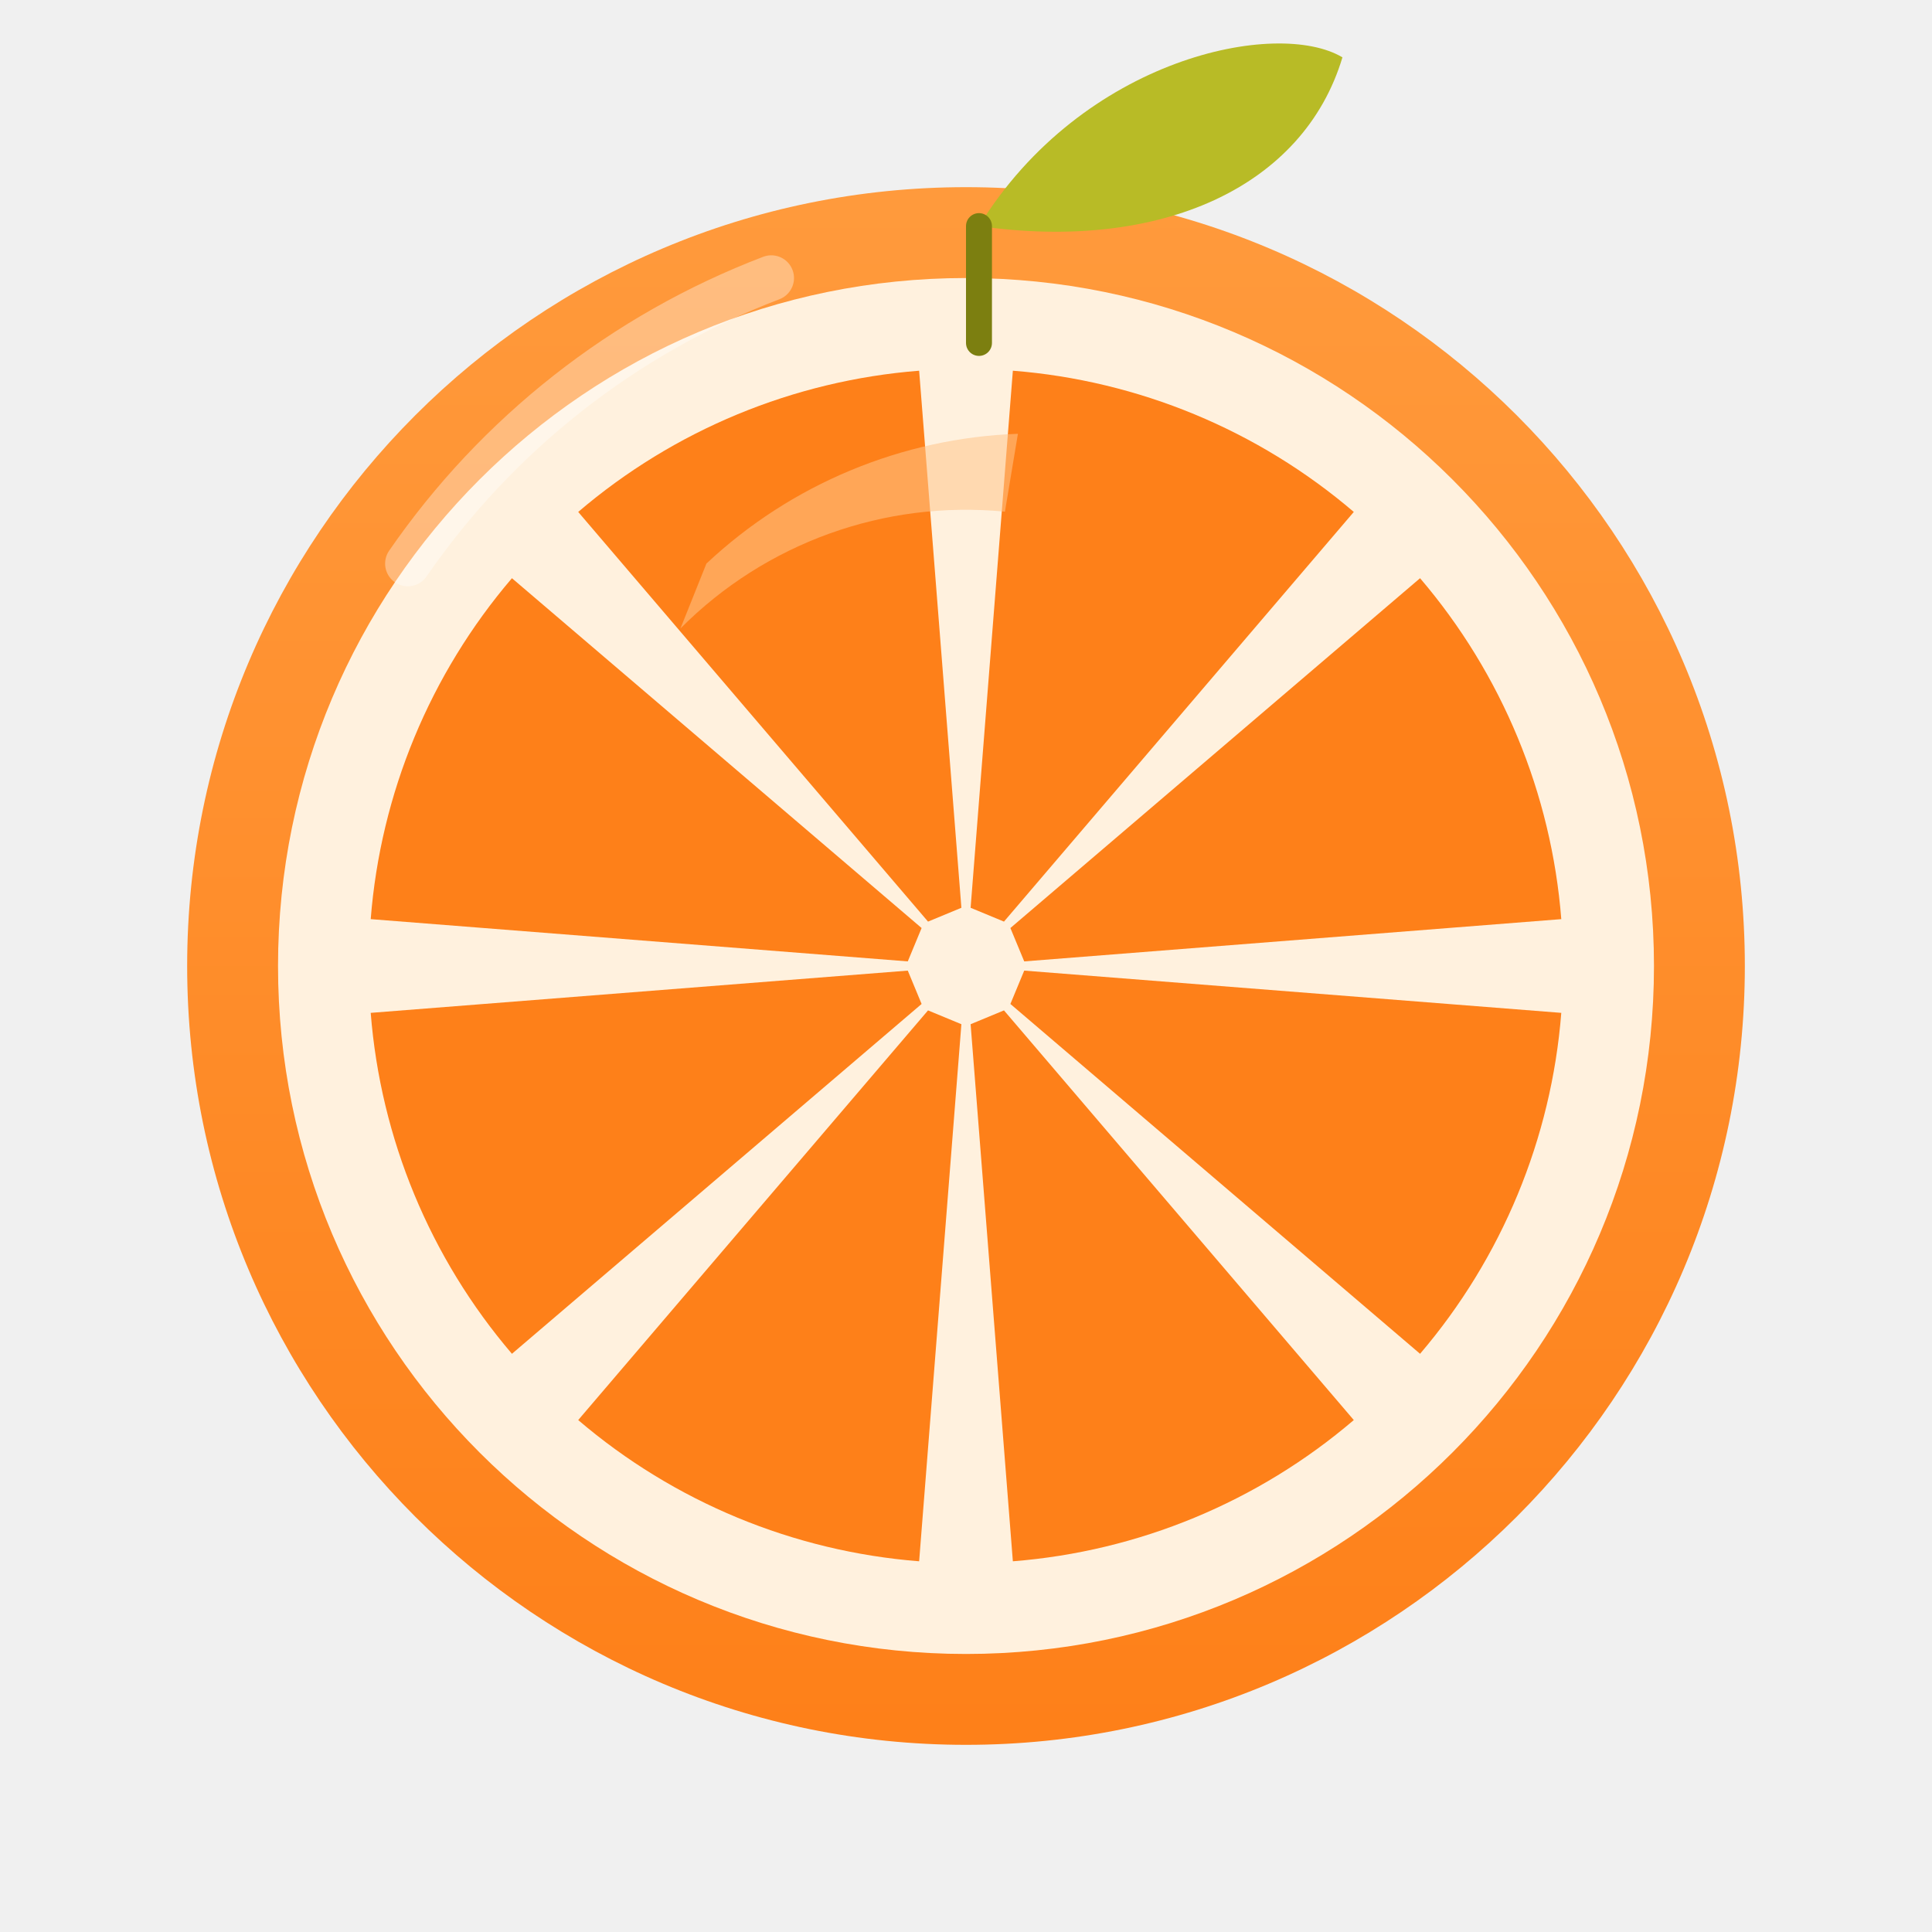
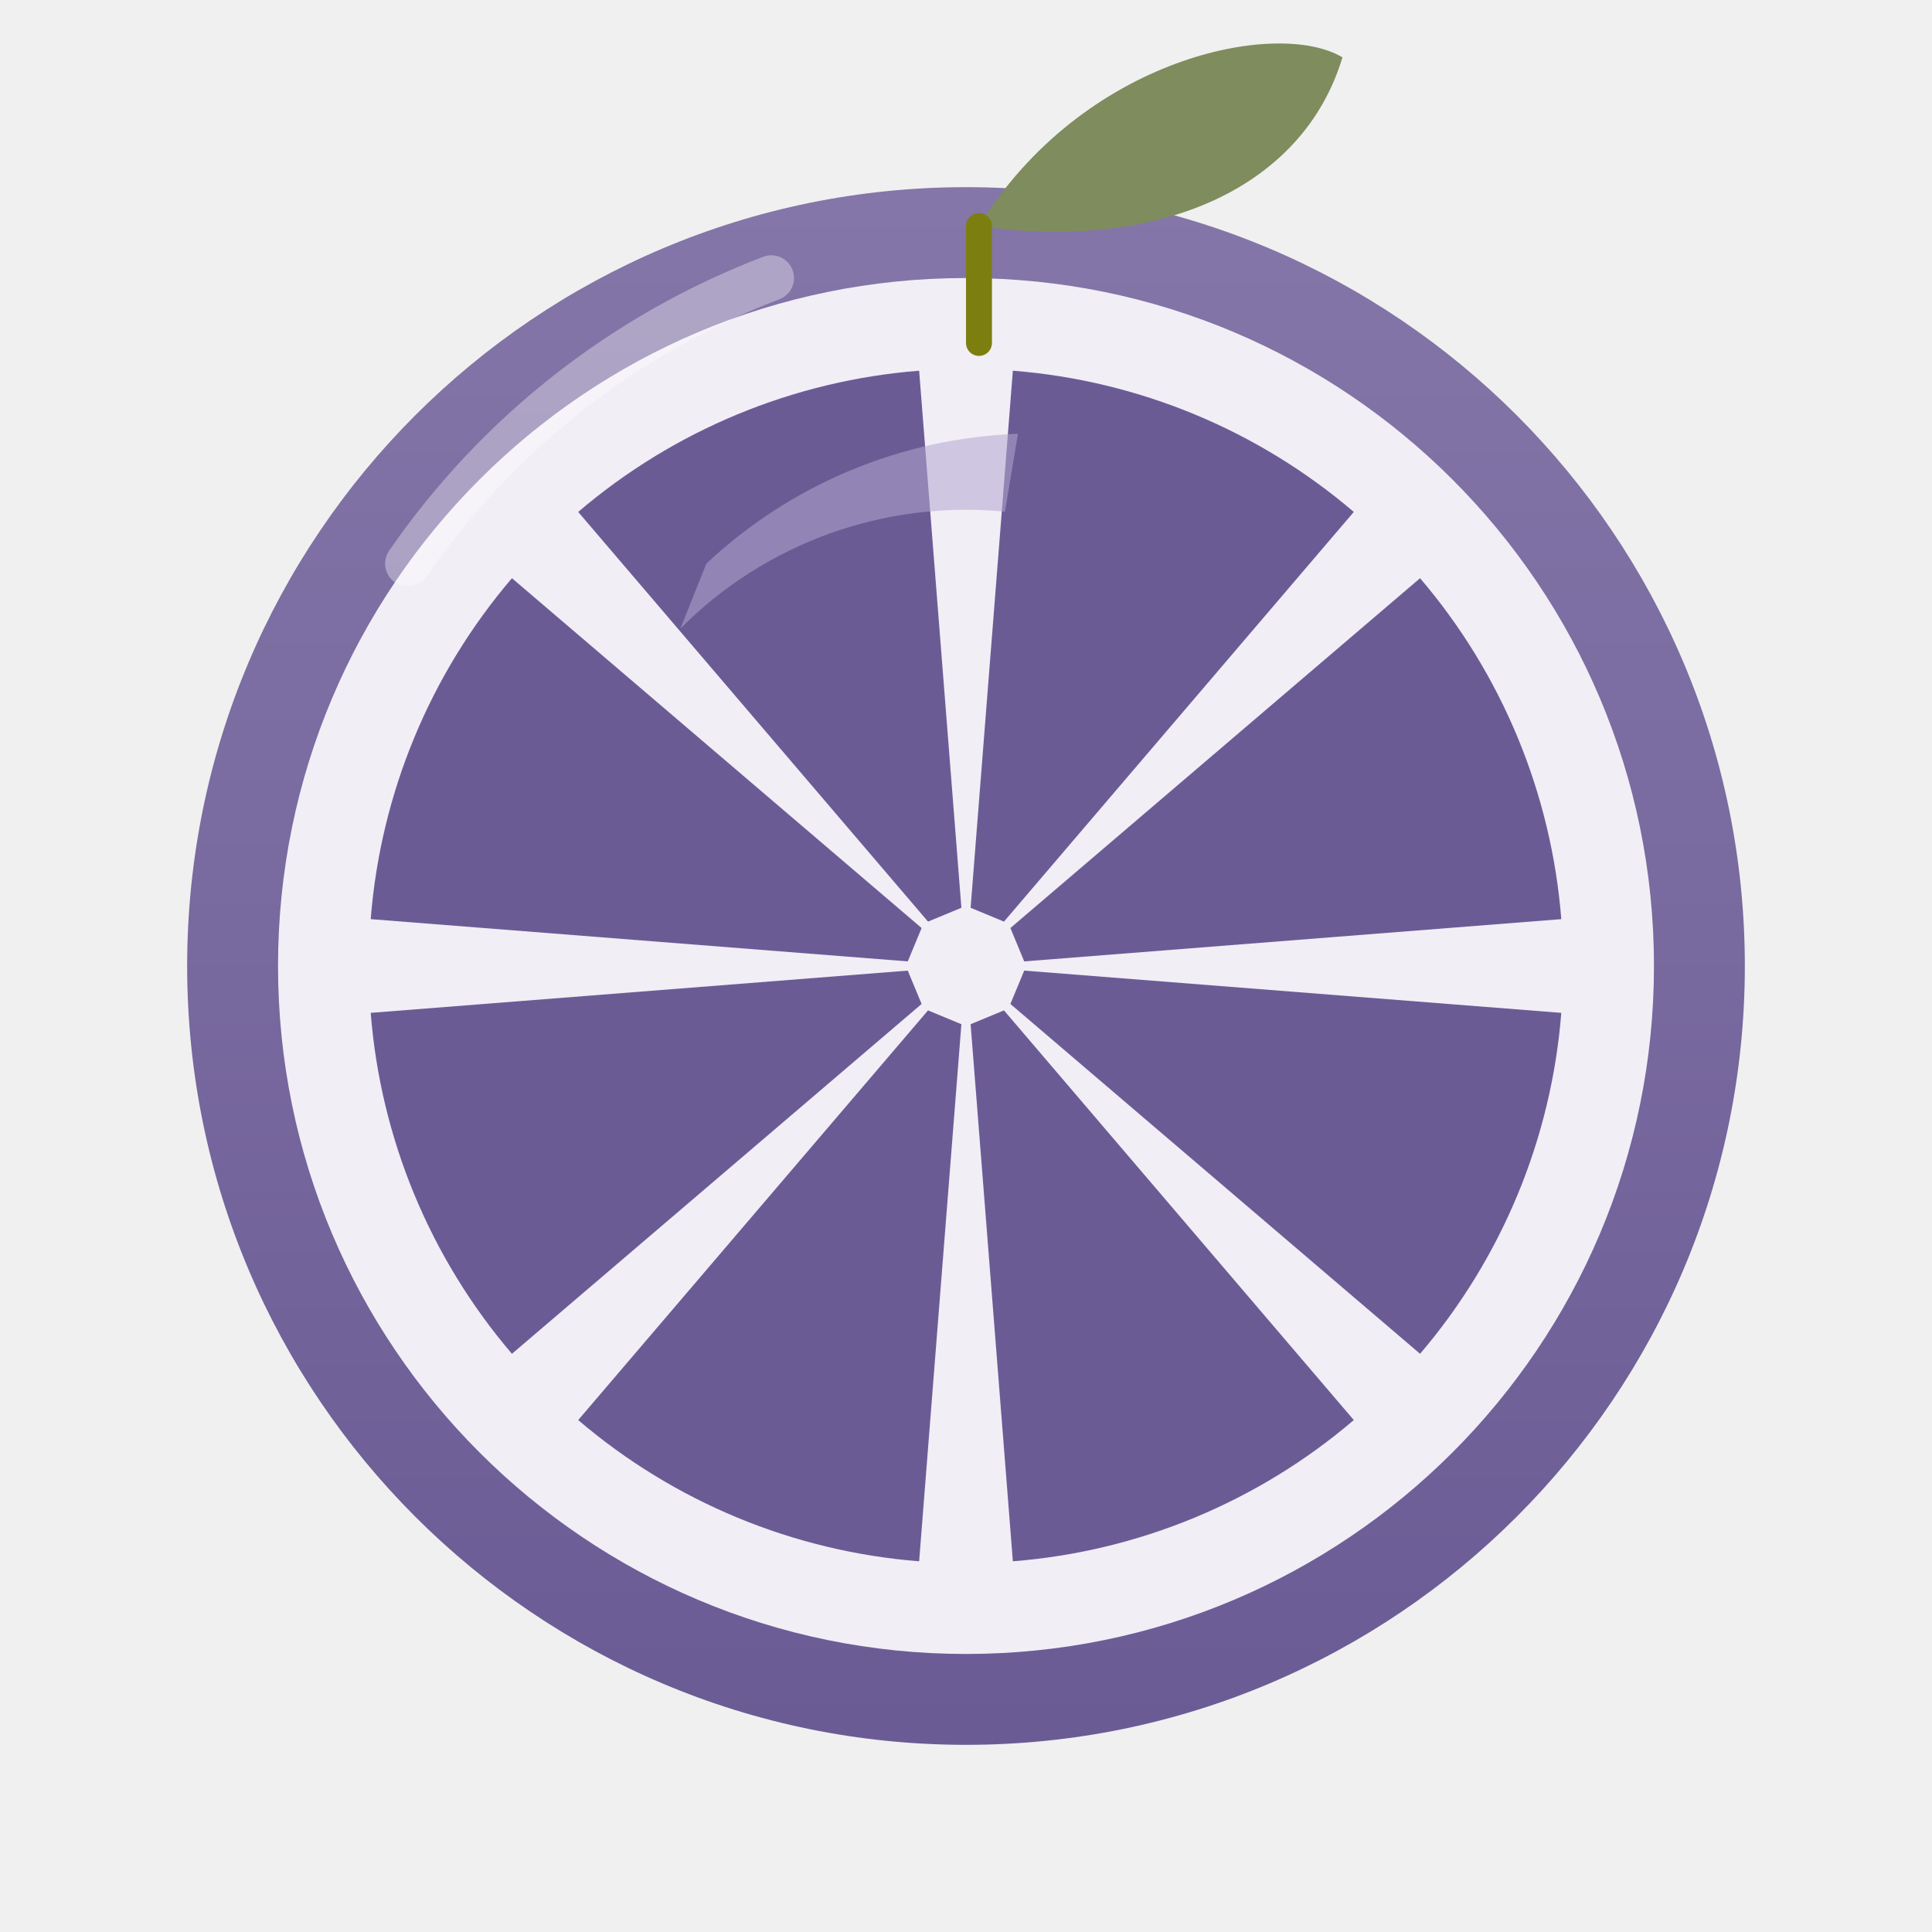
<svg xmlns="http://www.w3.org/2000/svg" width="256" height="256" viewBox="0 0 256 256">
  <defs>
    <linearGradient id="rind" x1="0" y1="0" x2="0" y2="1">
-       <stop offset="0" stop-color="#ff9a3c" />
-       <stop offset="1" stop-color="#fe8019" />
+       <stop offset="0" stop-color="#8476A8" />
+       <stop offset="1" stop-color="#6B5B95" />
    </linearGradient>
  </defs>
  <g transform="translate(128 128) scale(0.86) translate(-128 -128)">
    <circle cx="128.0" cy="128.0" r="120" fill="url(#rind)" />
-     <circle cx="128.0" cy="128.0" r="106" fill="#fff1de" />
-     <g fill="#fe8019">
+     <circle cx="128.0" cy="128.0" r="106" fill="#F1EEF6" />
+     <g fill="#6B5B95">
      <path d="M128.71 119.03L135.22 36.28A92.0 92.0 0 0 1 187.75 58.04L133.85 121.16Z" />
      <path d="M134.84 122.15L197.96 68.25A92.0 92.0 0 0 1 219.72 120.78L136.97 127.29Z" />
      <path d="M136.97 128.71L219.72 135.22A92.0 92.0 0 0 1 197.96 187.75L134.84 133.85Z" />
      <path d="M133.85 134.84L187.75 197.96A92.0 92.0 0 0 1 135.22 219.72L128.71 136.97Z" />
      <path d="M127.29 136.97L120.78 219.72A92.0 92.0 0 0 1 68.25 197.96L122.15 134.84Z" />
      <path d="M121.16 133.85L58.04 187.75A92.0 92.0 0 0 1 36.28 135.22L119.03 128.71Z" />
      <path d="M119.03 127.29L36.28 120.78A92.0 92.0 0 0 1 58.04 68.25L121.16 122.15Z" />
      <path d="M122.15 121.16L68.25 58.04A92.0 92.0 0 0 1 120.78 36.28L127.29 119.03Z" />
    </g>
-     <g fill="#ffc48a" opacity="0.55">
+     <g fill="#B3A8CF" opacity="0.55">
      <path d="M88.0 66.0A74 74 0 0 1 136.0 46.0L134.0 58.0A62 62 0 0 0 84.0 76.0Z" />
    </g>
    <path d="M42.0 66.0 A120 120 0 0 1 98.0 22.0" fill="none" stroke="#ffffff" stroke-width="7" stroke-linecap="round" opacity="0.35" />
-     <path d="M130.0 14.0 C146.0 -12.0 176.0 -18.0 186.0 -12.0 C180.0 8.0 158.0 18.0 130.0 14.0Z" fill="#b8bb26" />
+     <path d="M130.0 14.0 C146.0 -12.0 176.0 -18.0 186.0 -12.0 C180.0 8.0 158.0 18.0 130.0 14.0Z" fill="#7E8C5E" />
    <path d="M130.0 14.0 L130.0 32.0" stroke="#7c7f10" stroke-width="4" stroke-linecap="round" />
  </g>
</svg>
